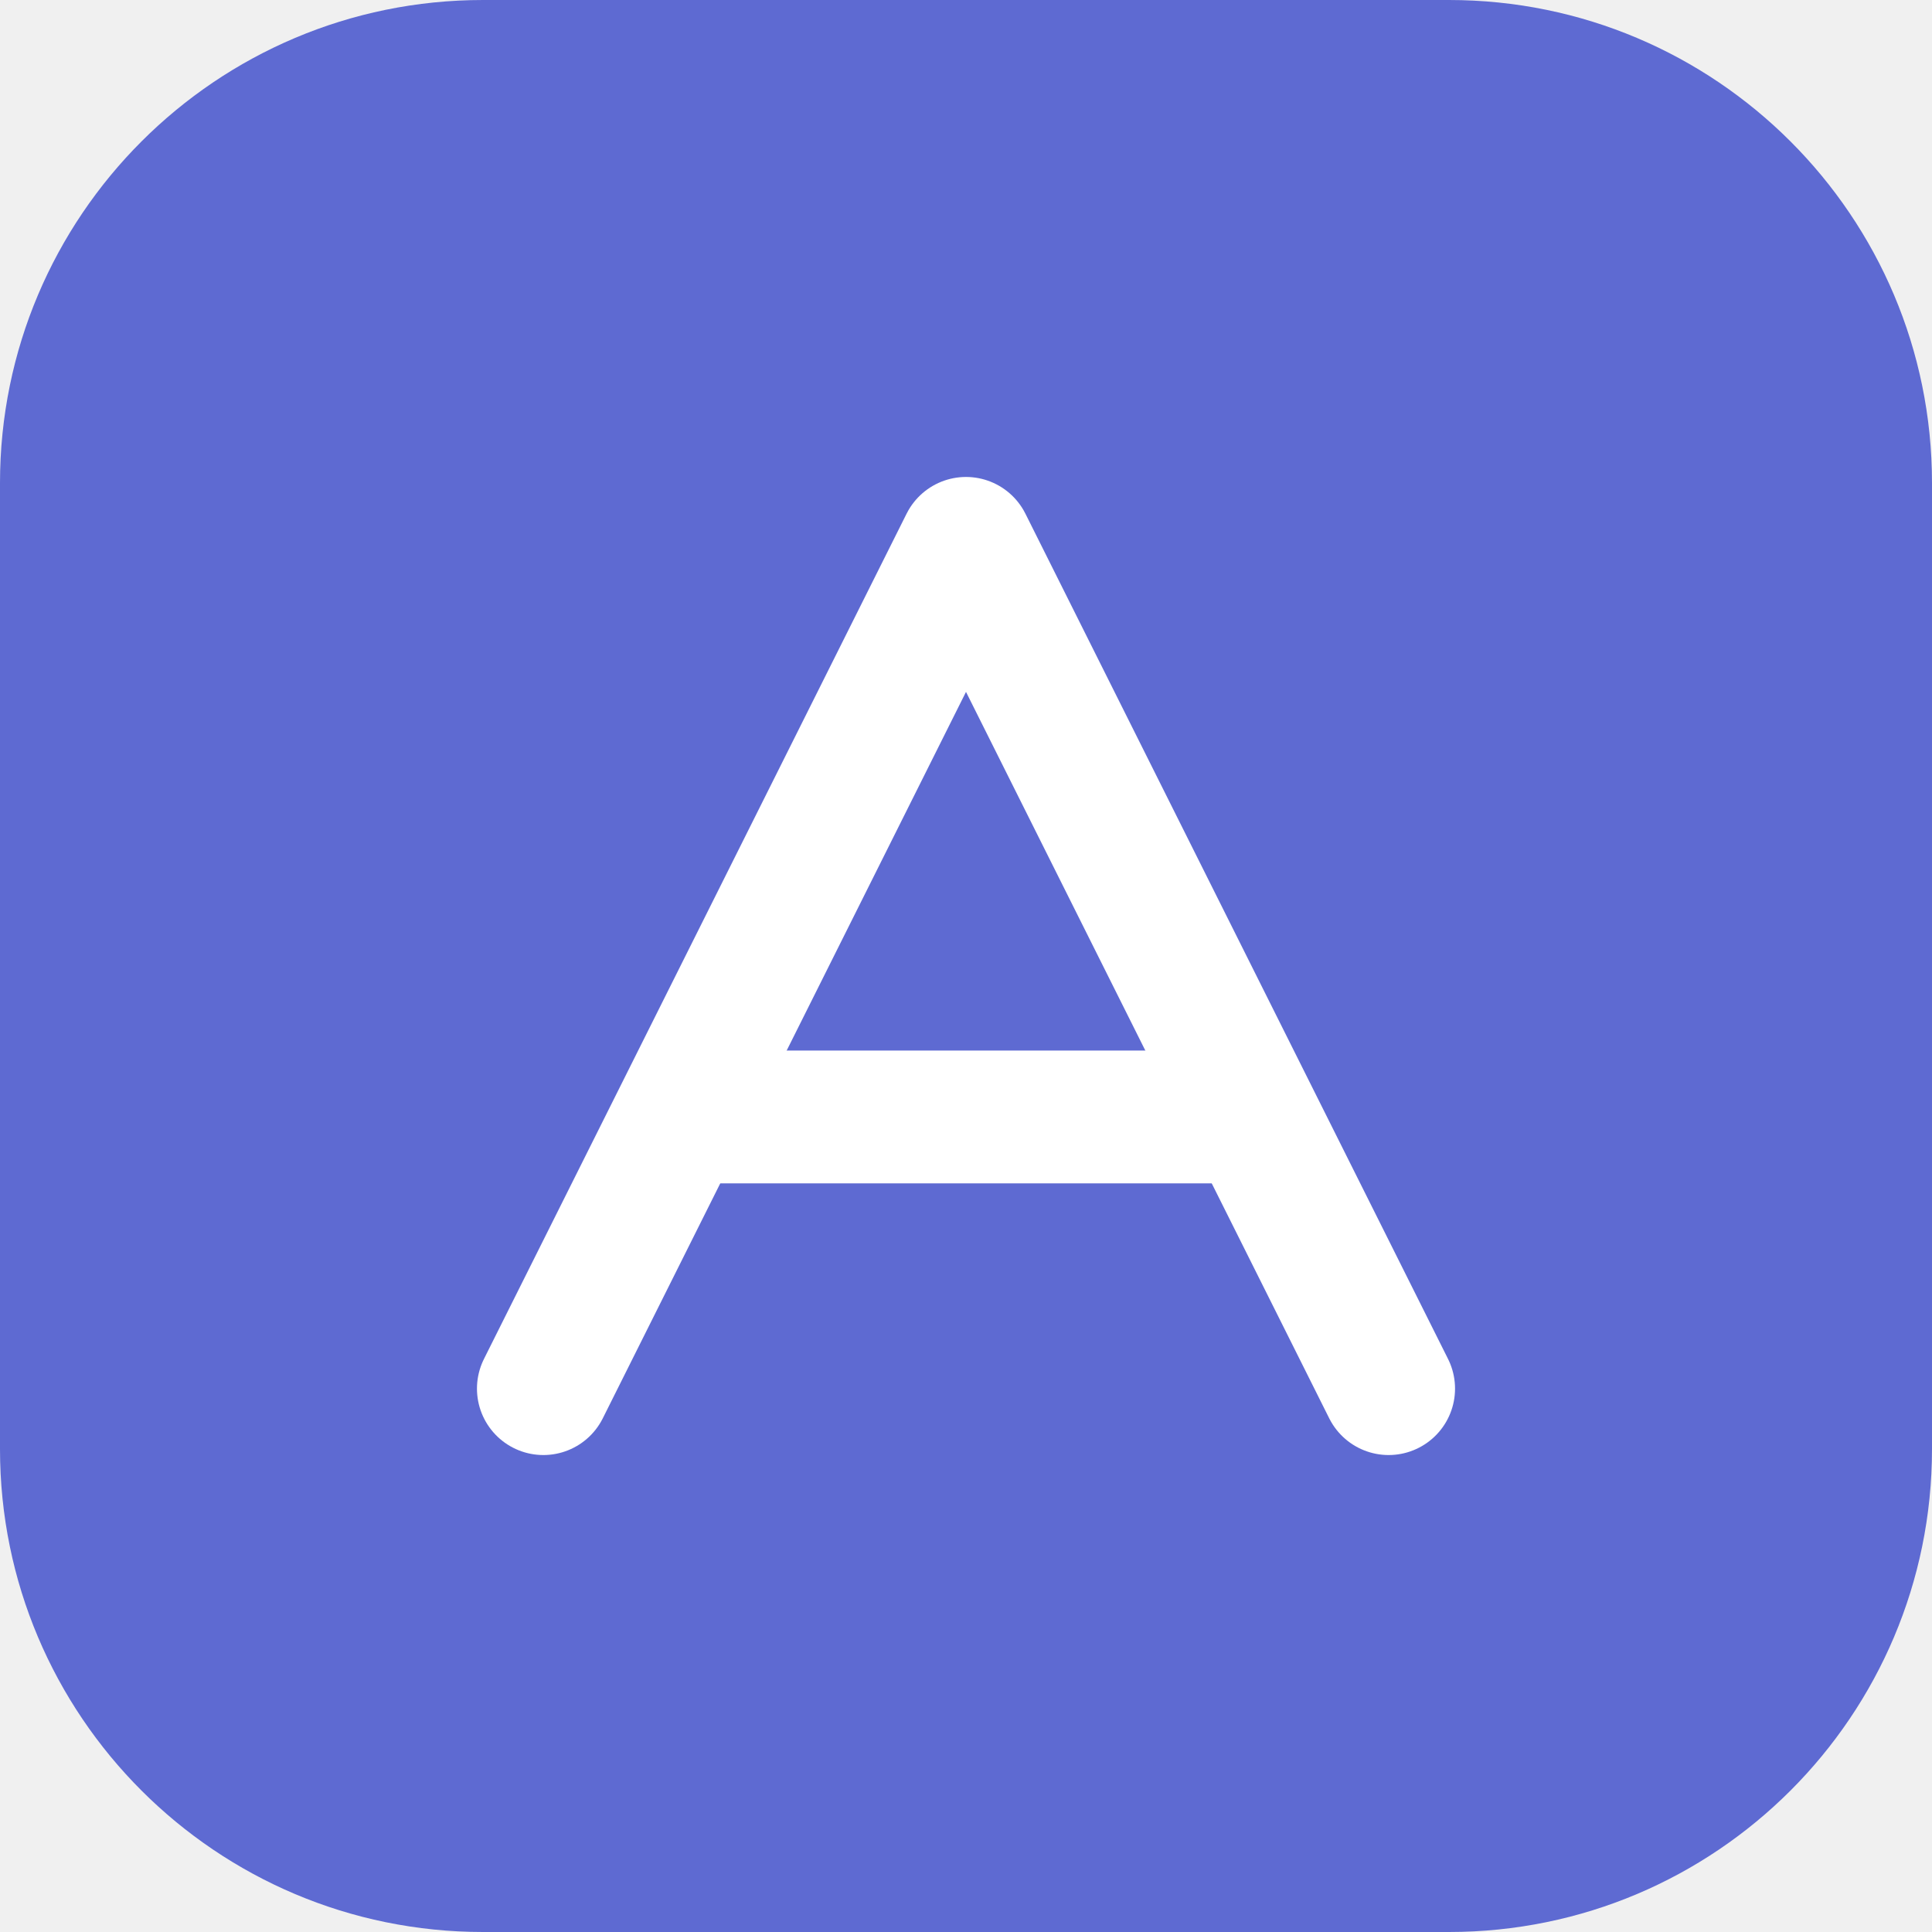
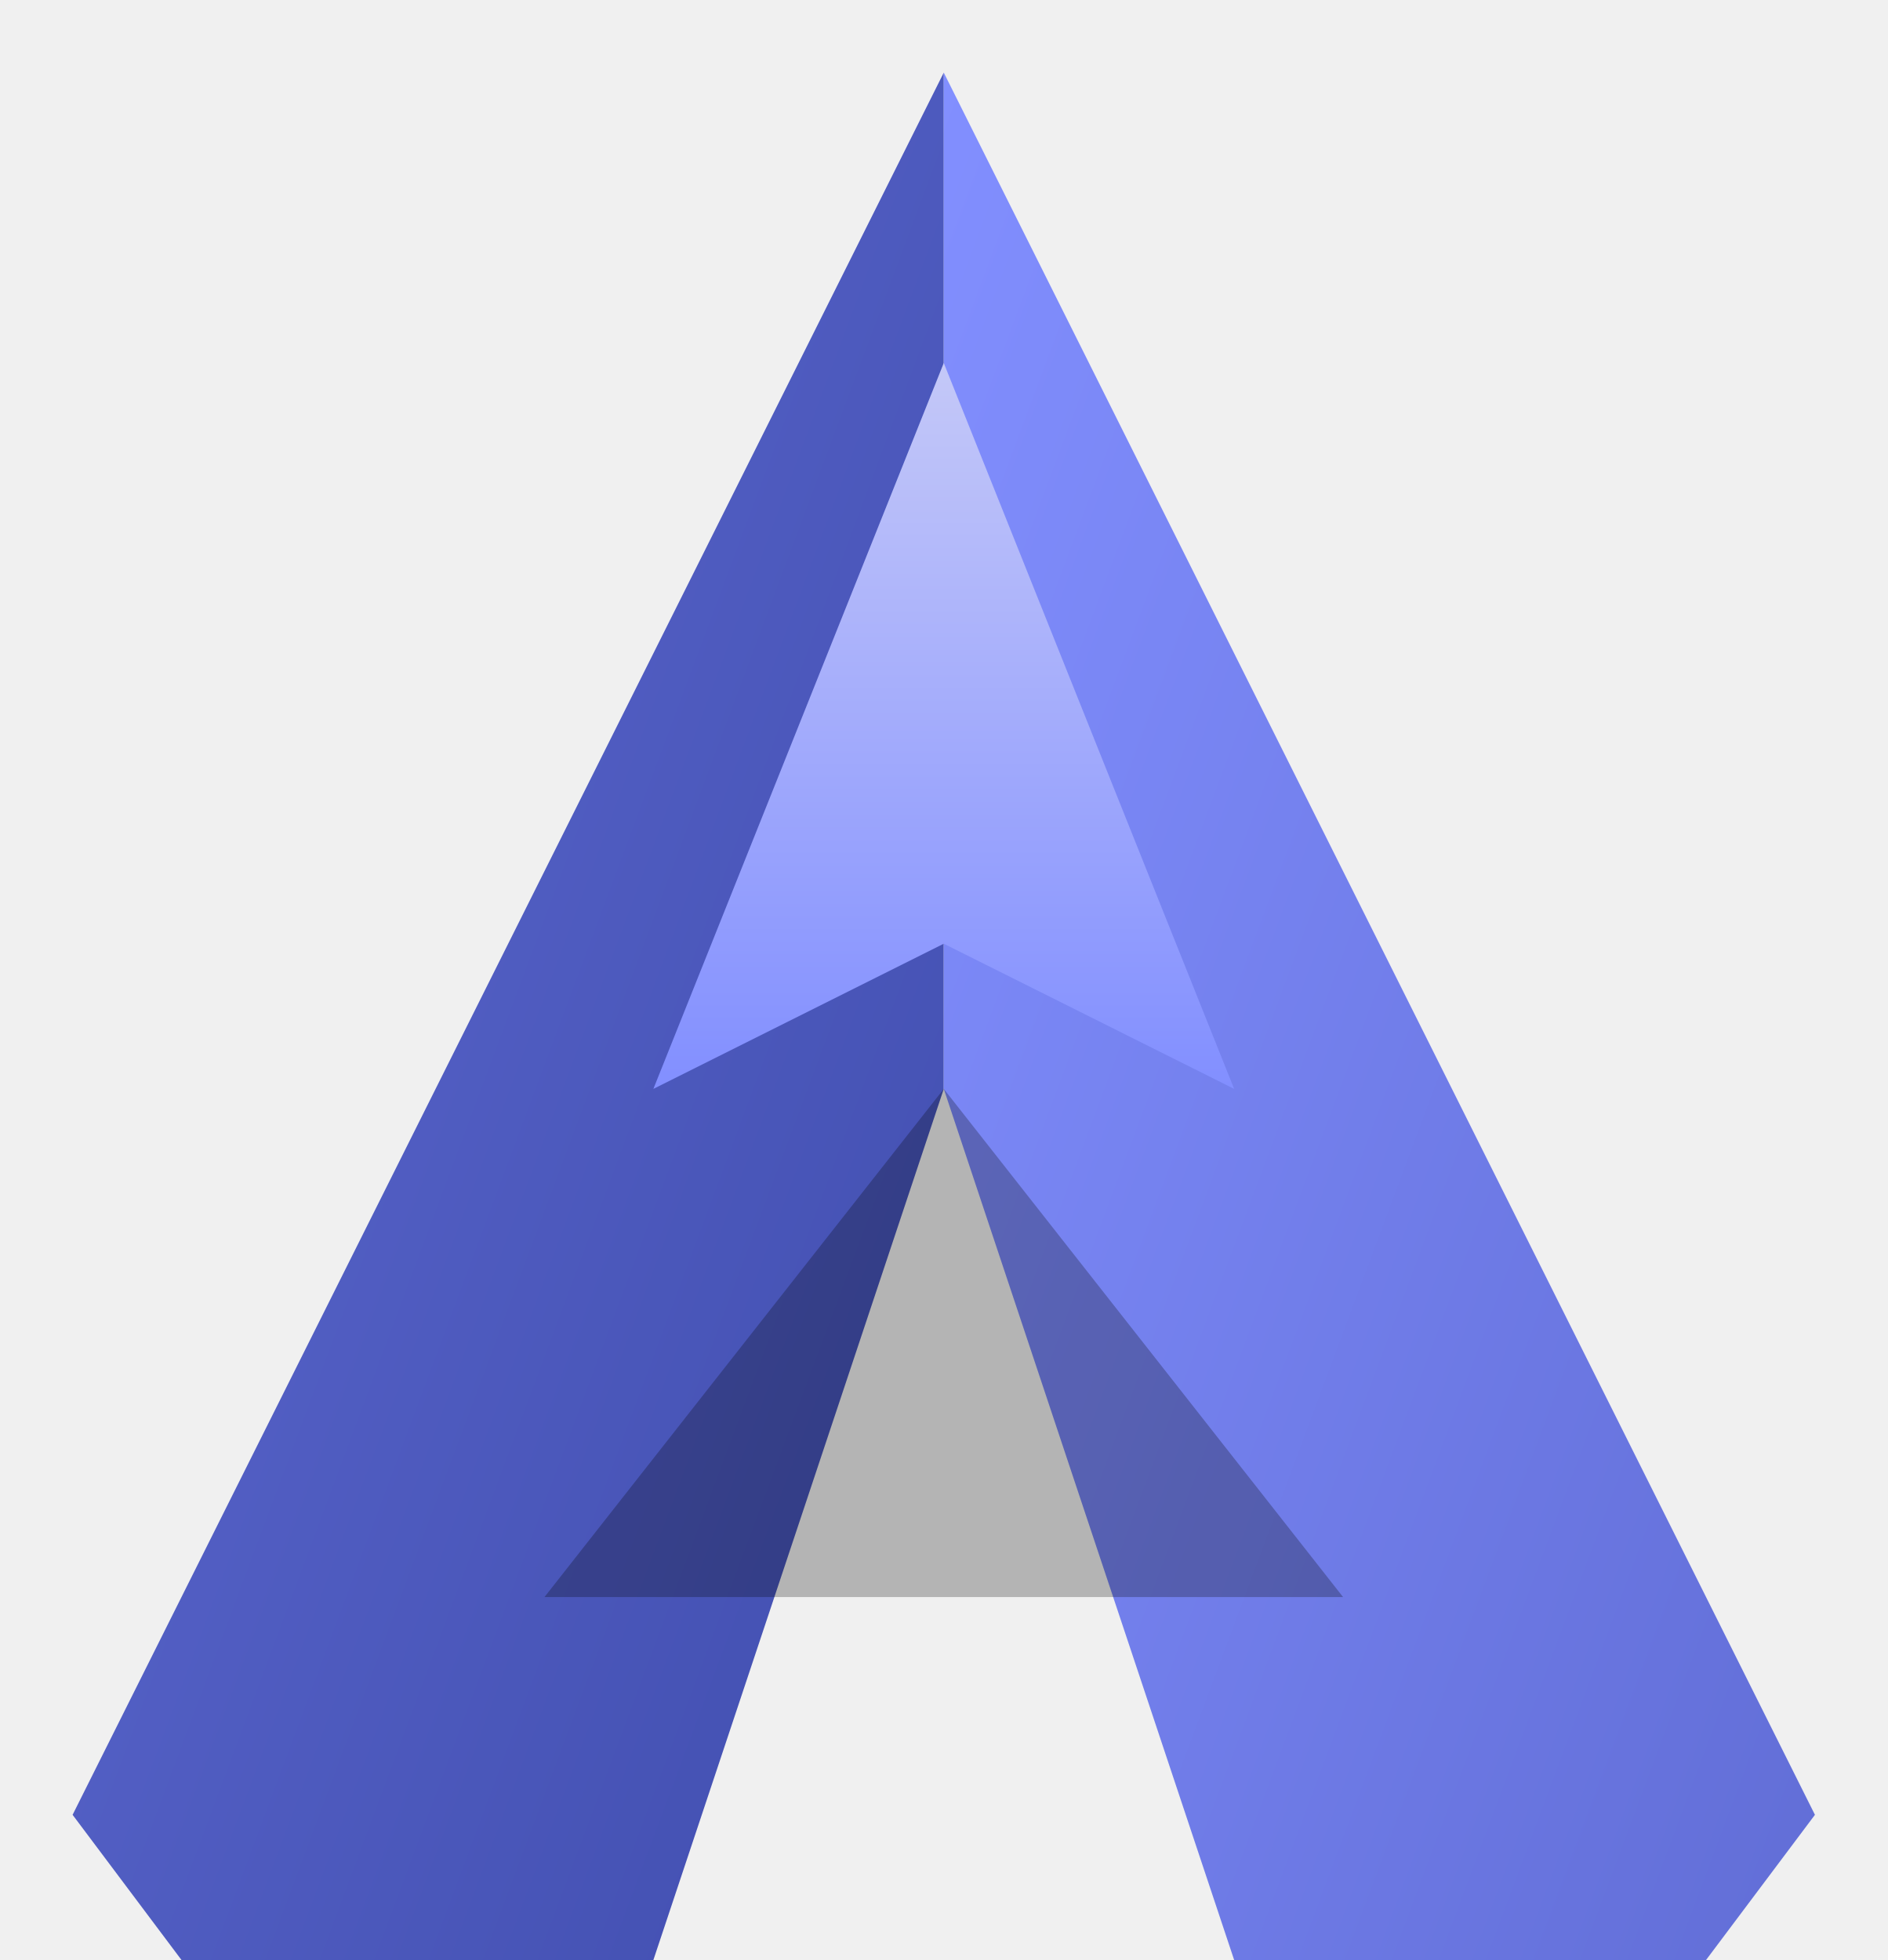
- <svg xmlns="http://www.w3.org/2000/svg" width="32" height="32" viewBox="0 0 32 32" fill="none">
-   <rect width="32" height="32" rx="8" fill="#5e6ad2" />
-   <path d="M9 23 L16 9 L23 23" stroke="white" stroke-width="2.2" stroke-linecap="round" stroke-linejoin="round" />
-   <path d="M11.8 18.5 H20.2" stroke="white" stroke-width="2.2" stroke-linecap="round" />
+ <svg xmlns="http://www.w3.org/2000/svg" viewBox="120 70 260 270">
+   <defs>
+     <linearGradient id="fav-left" x1="0%" y1="0%" x2="100%" y2="100%">
+       <stop offset="0%" stop-color="#5e6ad2" />
+       <stop offset="100%" stop-color="#3d4aaa" />
+     </linearGradient>
+     <linearGradient id="fav-right" x1="0%" y1="0%" x2="100%" y2="100%">
+       <stop offset="0%" stop-color="#828fff" />
+       <stop offset="100%" stop-color="#5e6ad2" />
+     </linearGradient>
+     <linearGradient id="fav-center" x1="0%" y1="0%" x2="0%" y2="100%">
+       <stop offset="0%" stop-color="#c4c8f8" />
+       <stop offset="100%" stop-color="#828fff" />
+     </linearGradient>
+   </defs>
+   <g transform="translate(100, 80)">
+     <path d="M 150 0 L 30 240 L 90 320 L 150 140 Z" fill="url(#fav-left)" />
+     <path d="M 150 0 L 270 240 L 210 320 L 150 140 Z" fill="url(#fav-right)" />
+     <path d="M 150 40 L 110 140 L 150 120 L 190 140 Z" fill="url(#fav-center)" />
+     <path d="M 95 210 L 205 210 L 150 140 Z" fill="#000000" opacity="0.25" />
+   </g>
</svg>
